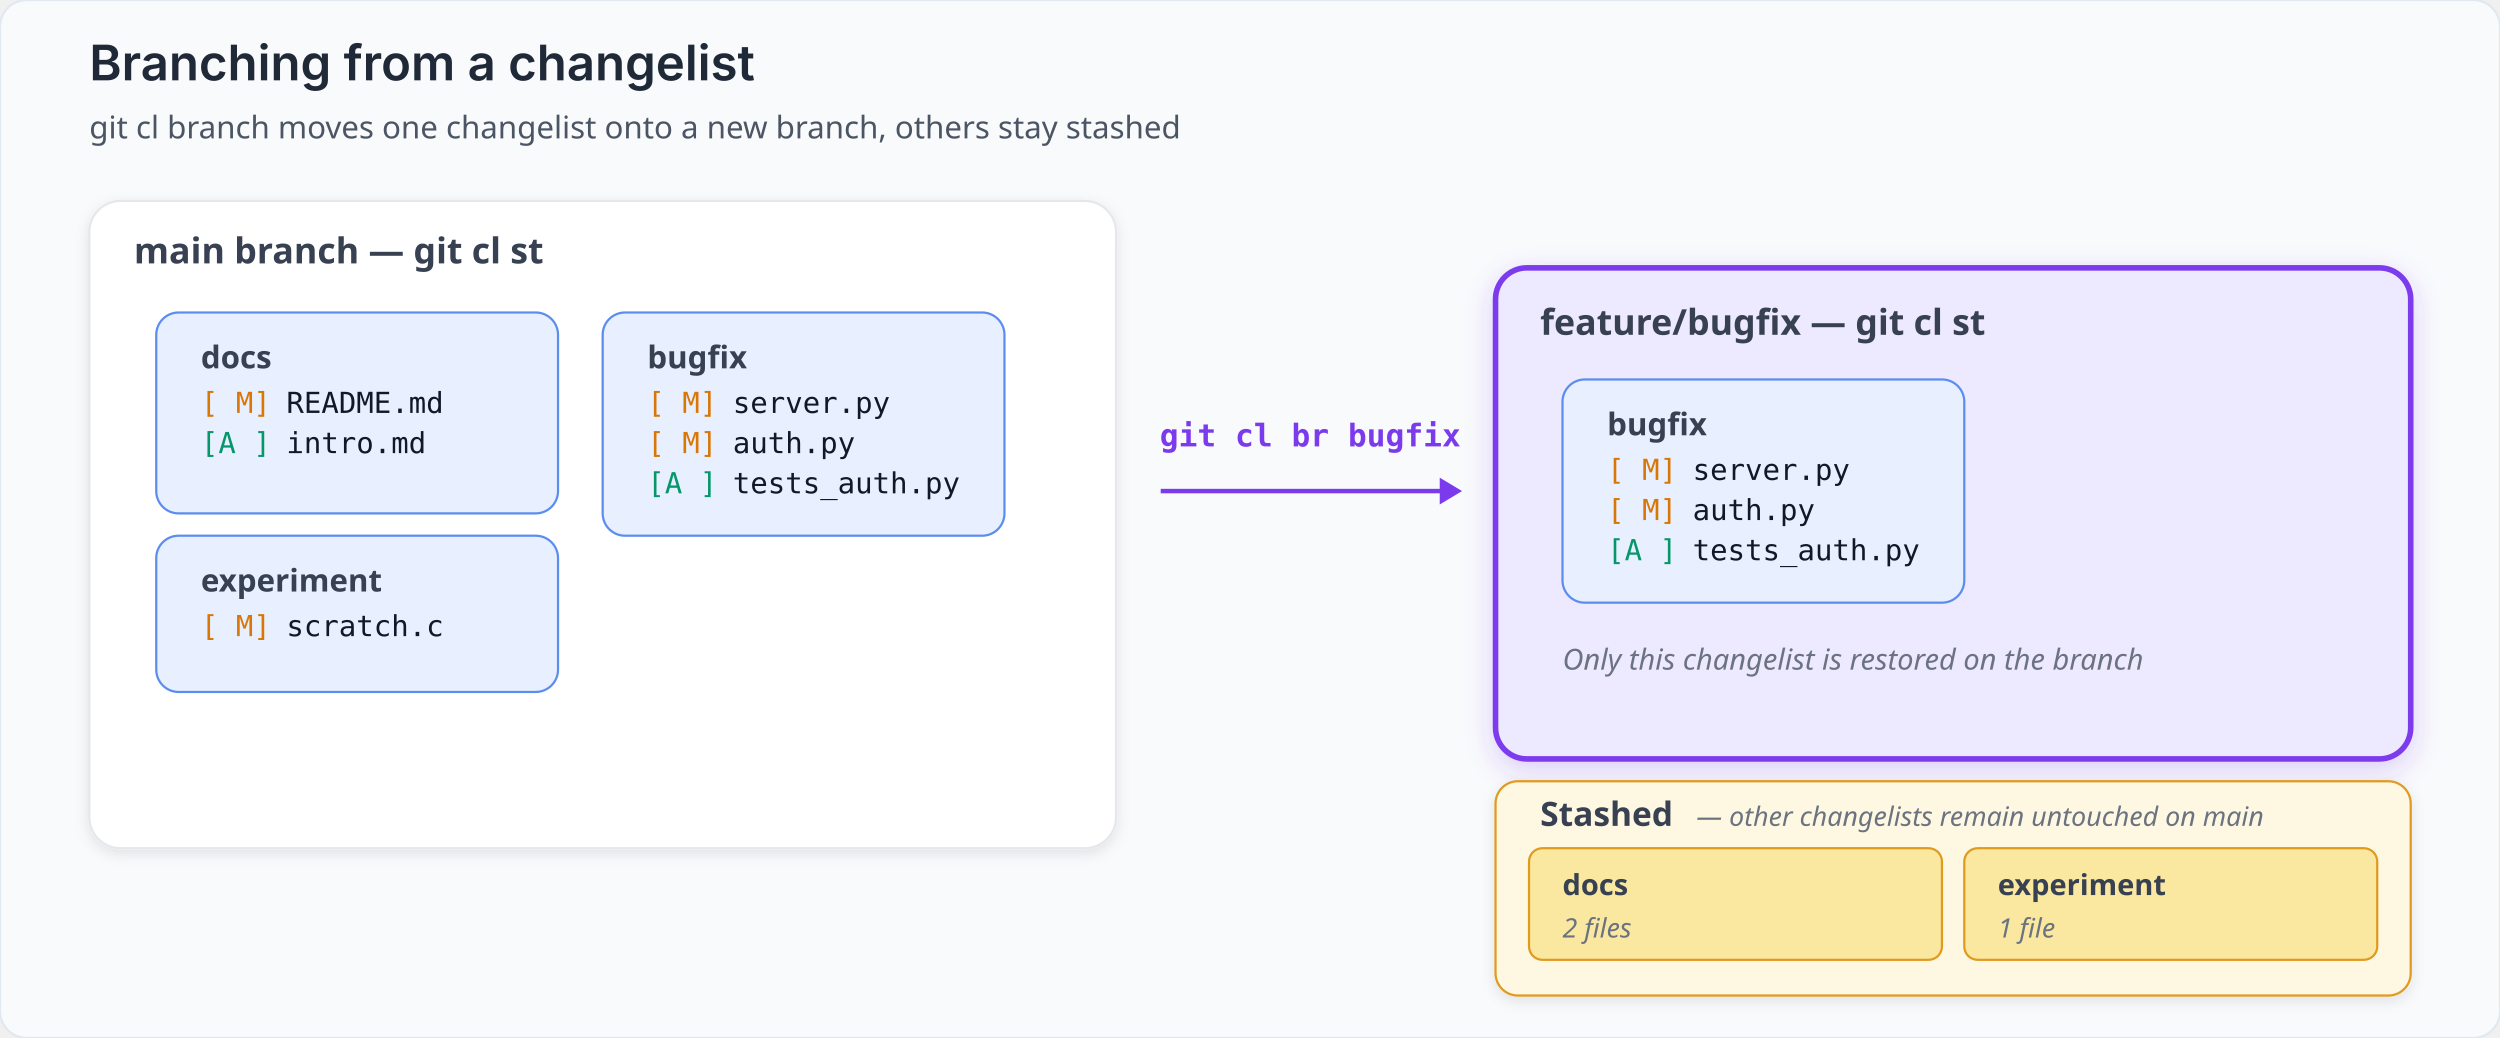
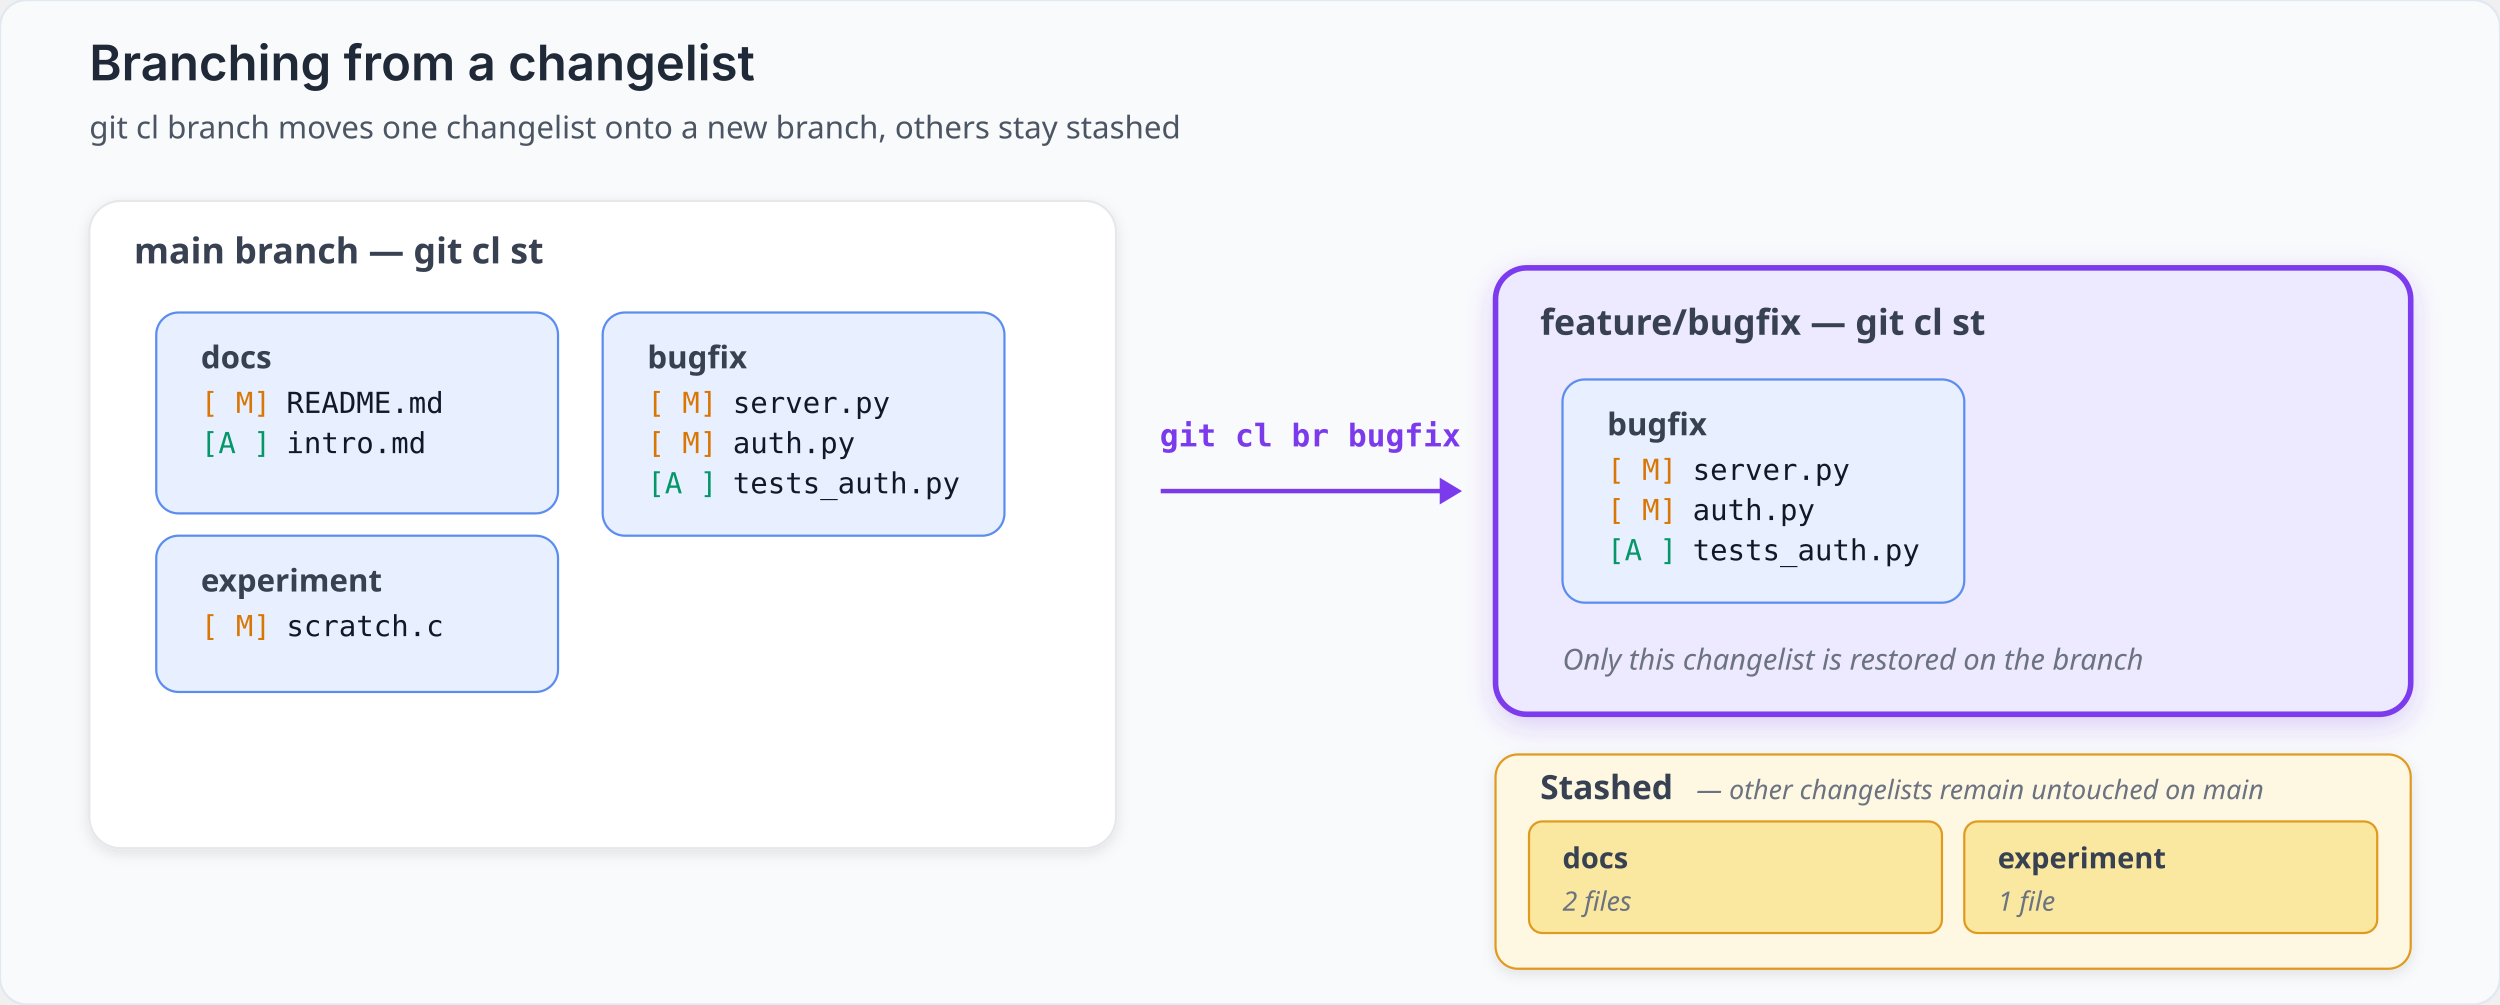
- <svg xmlns="http://www.w3.org/2000/svg" viewBox="0 0 1120 465" width="1120" height="465">
+ <svg xmlns="http://www.w3.org/2000/svg" viewBox="0 0 1120 450" width="1120" height="450">
  <style>
    .title {
      font-family: system-ui, -apple-system, BlinkMacSystemFont, "Segoe UI", sans-serif;
      font-size: 22px;
      font-weight: 600;
      fill: #1f2937;
    }

    .subtitle {
      font-family: system-ui, sans-serif;
      font-size: 14px;
      fill: #4b5563;
    }

    .label {
      font-family: system-ui, sans-serif;
      font-size: 16px;
      font-weight: 600;
      fill: #374151;
    }

    .cl-label {
      font-family: system-ui, sans-serif;
      font-size: 14px;
      font-weight: 600;
      fill: #374151;
    }

    .file {
      font-family: ui-monospace, SFMono-Regular, Menlo, Consolas, monospace;
      font-size: 13px;
      fill: #111827;
    }

    .status-m {
      font-family: ui-monospace, SFMono-Regular, Menlo, Consolas, monospace;
      font-size: 13px;
      fill: #d97706;
    }

    .status-a {
      font-family: ui-monospace, SFMono-Regular, Menlo, Consolas, monospace;
      font-size: 13px;
      fill: #059669;
    }

    .cmd-highlight {
      font-family: ui-monospace, SFMono-Regular, Menlo, Consolas, monospace;
      font-size: 14px;
      font-weight: 600;
      fill: #7c3aed;
    }

    .annotation {
      font-family: system-ui, sans-serif;
      font-size: 13px;
      fill: #6b7280;
      font-style: italic;
    }
  </style>
  <defs>
    <filter id="shadow" x="-20%" y="-20%" width="140%" height="140%">
      <feDropShadow dx="0" dy="2" stdDeviation="3" flood-color="#000" flood-opacity="0.1" />
    </filter>
    <filter id="shadow-branch" x="-20%" y="-20%" width="150%" height="150%">
      <feDropShadow dx="0" dy="4" stdDeviation="6" flood-color="#7c3aed" flood-opacity="0.22" />
    </filter>
  </defs>
-   <rect x="0" y="0" width="1120" height="465" rx="12" fill="#f8fafc" stroke="#e2e8f0" />
+   <rect x="0" y="0" width="1120" height="450" rx="12" fill="#f8fafc" stroke="#e2e8f0" />
  <text x="40" y="36" class="title">
    Branching from a changelist
  </text>
  <text x="40" y="62" class="subtitle">
    git cl branch moves one changelist onto a new branch, others stay stashed
  </text>
  <rect x="40" y="90" width="460" height="290" rx="14" fill="#ffffff" stroke="#e5e7eb" filter="url(#shadow)" />
  <text x="60" y="118" class="label">
    main branch — git cl st
  </text>
  <rect x="70" y="140" width="180" height="90" rx="10" fill="#e8f0ff" stroke="#5b8def" />
  <text x="90" y="165" class="cl-label">docs</text>
  <text x="90" y="185">
    <tspan class="status-m">[ M]</tspan>
    <tspan class="file" dx="4">README.md</tspan>
  </text>
  <text x="90" y="203">
    <tspan class="status-a">[A ]</tspan>
    <tspan class="file" dx="4">intro.md</tspan>
  </text>
  <rect x="70" y="240" width="180" height="70" rx="10" fill="#e8f0ff" stroke="#5b8def" />
  <text x="90" y="265" class="cl-label">experiment</text>
  <text x="90" y="285">
    <tspan class="status-m">[ M]</tspan>
    <tspan class="file" dx="4">scratch.c</tspan>
  </text>
  <rect x="270" y="140" width="180" height="100" rx="10" fill="#e8f0ff" stroke="#5b8def" />
  <text x="290" y="165" class="cl-label">bugfix</text>
  <text x="290" y="185">
    <tspan class="status-m">[ M]</tspan>
    <tspan class="file" dx="4">server.py</tspan>
  </text>
  <text x="290" y="203">
    <tspan class="status-m">[ M]</tspan>
    <tspan class="file" dx="4">auth.py</tspan>
  </text>
  <text x="290" y="221">
    <tspan class="status-a">[A ]</tspan>
    <tspan class="file" dx="4">tests_auth.py</tspan>
  </text>
  <line x1="520" y1="220" x2="650" y2="220" stroke="#7c3aed" stroke-width="2" />
  <polygon points="655,220 645,214 645,226" fill="#7c3aed" />
  <text x="587" y="200" text-anchor="middle" class="cmd-highlight">
    git cl br bugfix
  </text>
-   <rect x="670" y="120" width="410" height="220" rx="14" fill="#ede9fe" stroke="#7c3aed" stroke-width="2.5" filter="url(#shadow-branch)" />
+   <rect x="670" y="120" width="410" height="200" rx="14" fill="#ede9fe" stroke="#7c3aed" stroke-width="2.5" filter="url(#shadow-branch)" />
  <text x="690" y="150" class="label">
    feature/bugfix — git cl st
  </text>
  <rect x="700" y="170" width="180" height="100" rx="10" fill="#e8f0ff" stroke="#5b8def" />
  <text x="720" y="195" class="cl-label">bugfix</text>
  <text x="720" y="215">
    <tspan class="status-m">[ M]</tspan>
    <tspan class="file" dx="4">server.py</tspan>
  </text>
  <text x="720" y="233">
    <tspan class="status-m">[ M]</tspan>
    <tspan class="file" dx="4">auth.py</tspan>
  </text>
  <text x="720" y="251">
    <tspan class="status-a">[A ]</tspan>
    <tspan class="file" dx="4">tests_auth.py</tspan>
  </text>
  <text x="700" y="300" class="annotation">
    Only this changelist is restored on the branch
  </text>
-   <rect x="670" y="350" width="410" height="96" rx="10" fill="#fef8e3" stroke="#e09a20" filter="url(#shadow)" />
-   <text x="690" y="370" font-family="system-ui, sans-serif" font-size="15px" font-weight="600" fill="#374151">
+   <rect x="670" y="338" width="410" height="96" rx="10" fill="#fef8e3" stroke="#e09a20" filter="url(#shadow)" />
+   <text x="690" y="358" font-family="system-ui, sans-serif" font-size="15px" font-weight="600" fill="#374151">
    Stashed
  </text>
-   <text x="760" y="370" font-family="system-ui, sans-serif" font-size="12px" fill="#6b7280" font-style="italic">
+   <text x="760" y="358" font-family="system-ui, sans-serif" font-size="12px" fill="#6b7280" font-style="italic">
    — other changelists remain untouched on main
  </text>
-   <rect x="685" y="380" width="185" height="50" rx="6" fill="#fae8a0" stroke="#e09a20" />
-   <text x="700" y="401" font-family="system-ui, sans-serif" font-size="13px" font-weight="600" fill="#374151">
+   <rect x="685" y="368" width="185" height="50" rx="6" fill="#fae8a0" stroke="#e09a20" />
+   <text x="700" y="389" font-family="system-ui, sans-serif" font-size="13px" font-weight="600" fill="#374151">
    docs
  </text>
-   <text x="700" y="420" font-family="system-ui, sans-serif" font-size="12px" fill="#6b7280" font-style="italic">
+   <text x="700" y="408" font-family="system-ui, sans-serif" font-size="12px" fill="#6b7280" font-style="italic">
    2 files
  </text>
-   <rect x="880" y="380" width="185" height="50" rx="6" fill="#fae8a0" stroke="#e09a20" />
-   <text x="895" y="401" font-family="system-ui, sans-serif" font-size="13px" font-weight="600" fill="#374151">
+   <rect x="880" y="368" width="185" height="50" rx="6" fill="#fae8a0" stroke="#e09a20" />
+   <text x="895" y="389" font-family="system-ui, sans-serif" font-size="13px" font-weight="600" fill="#374151">
    experiment
  </text>
-   <text x="895" y="420" font-family="system-ui, sans-serif" font-size="12px" fill="#6b7280" font-style="italic">
+   <text x="895" y="408" font-family="system-ui, sans-serif" font-size="12px" fill="#6b7280" font-style="italic">
    1 file
  </text>
</svg>
